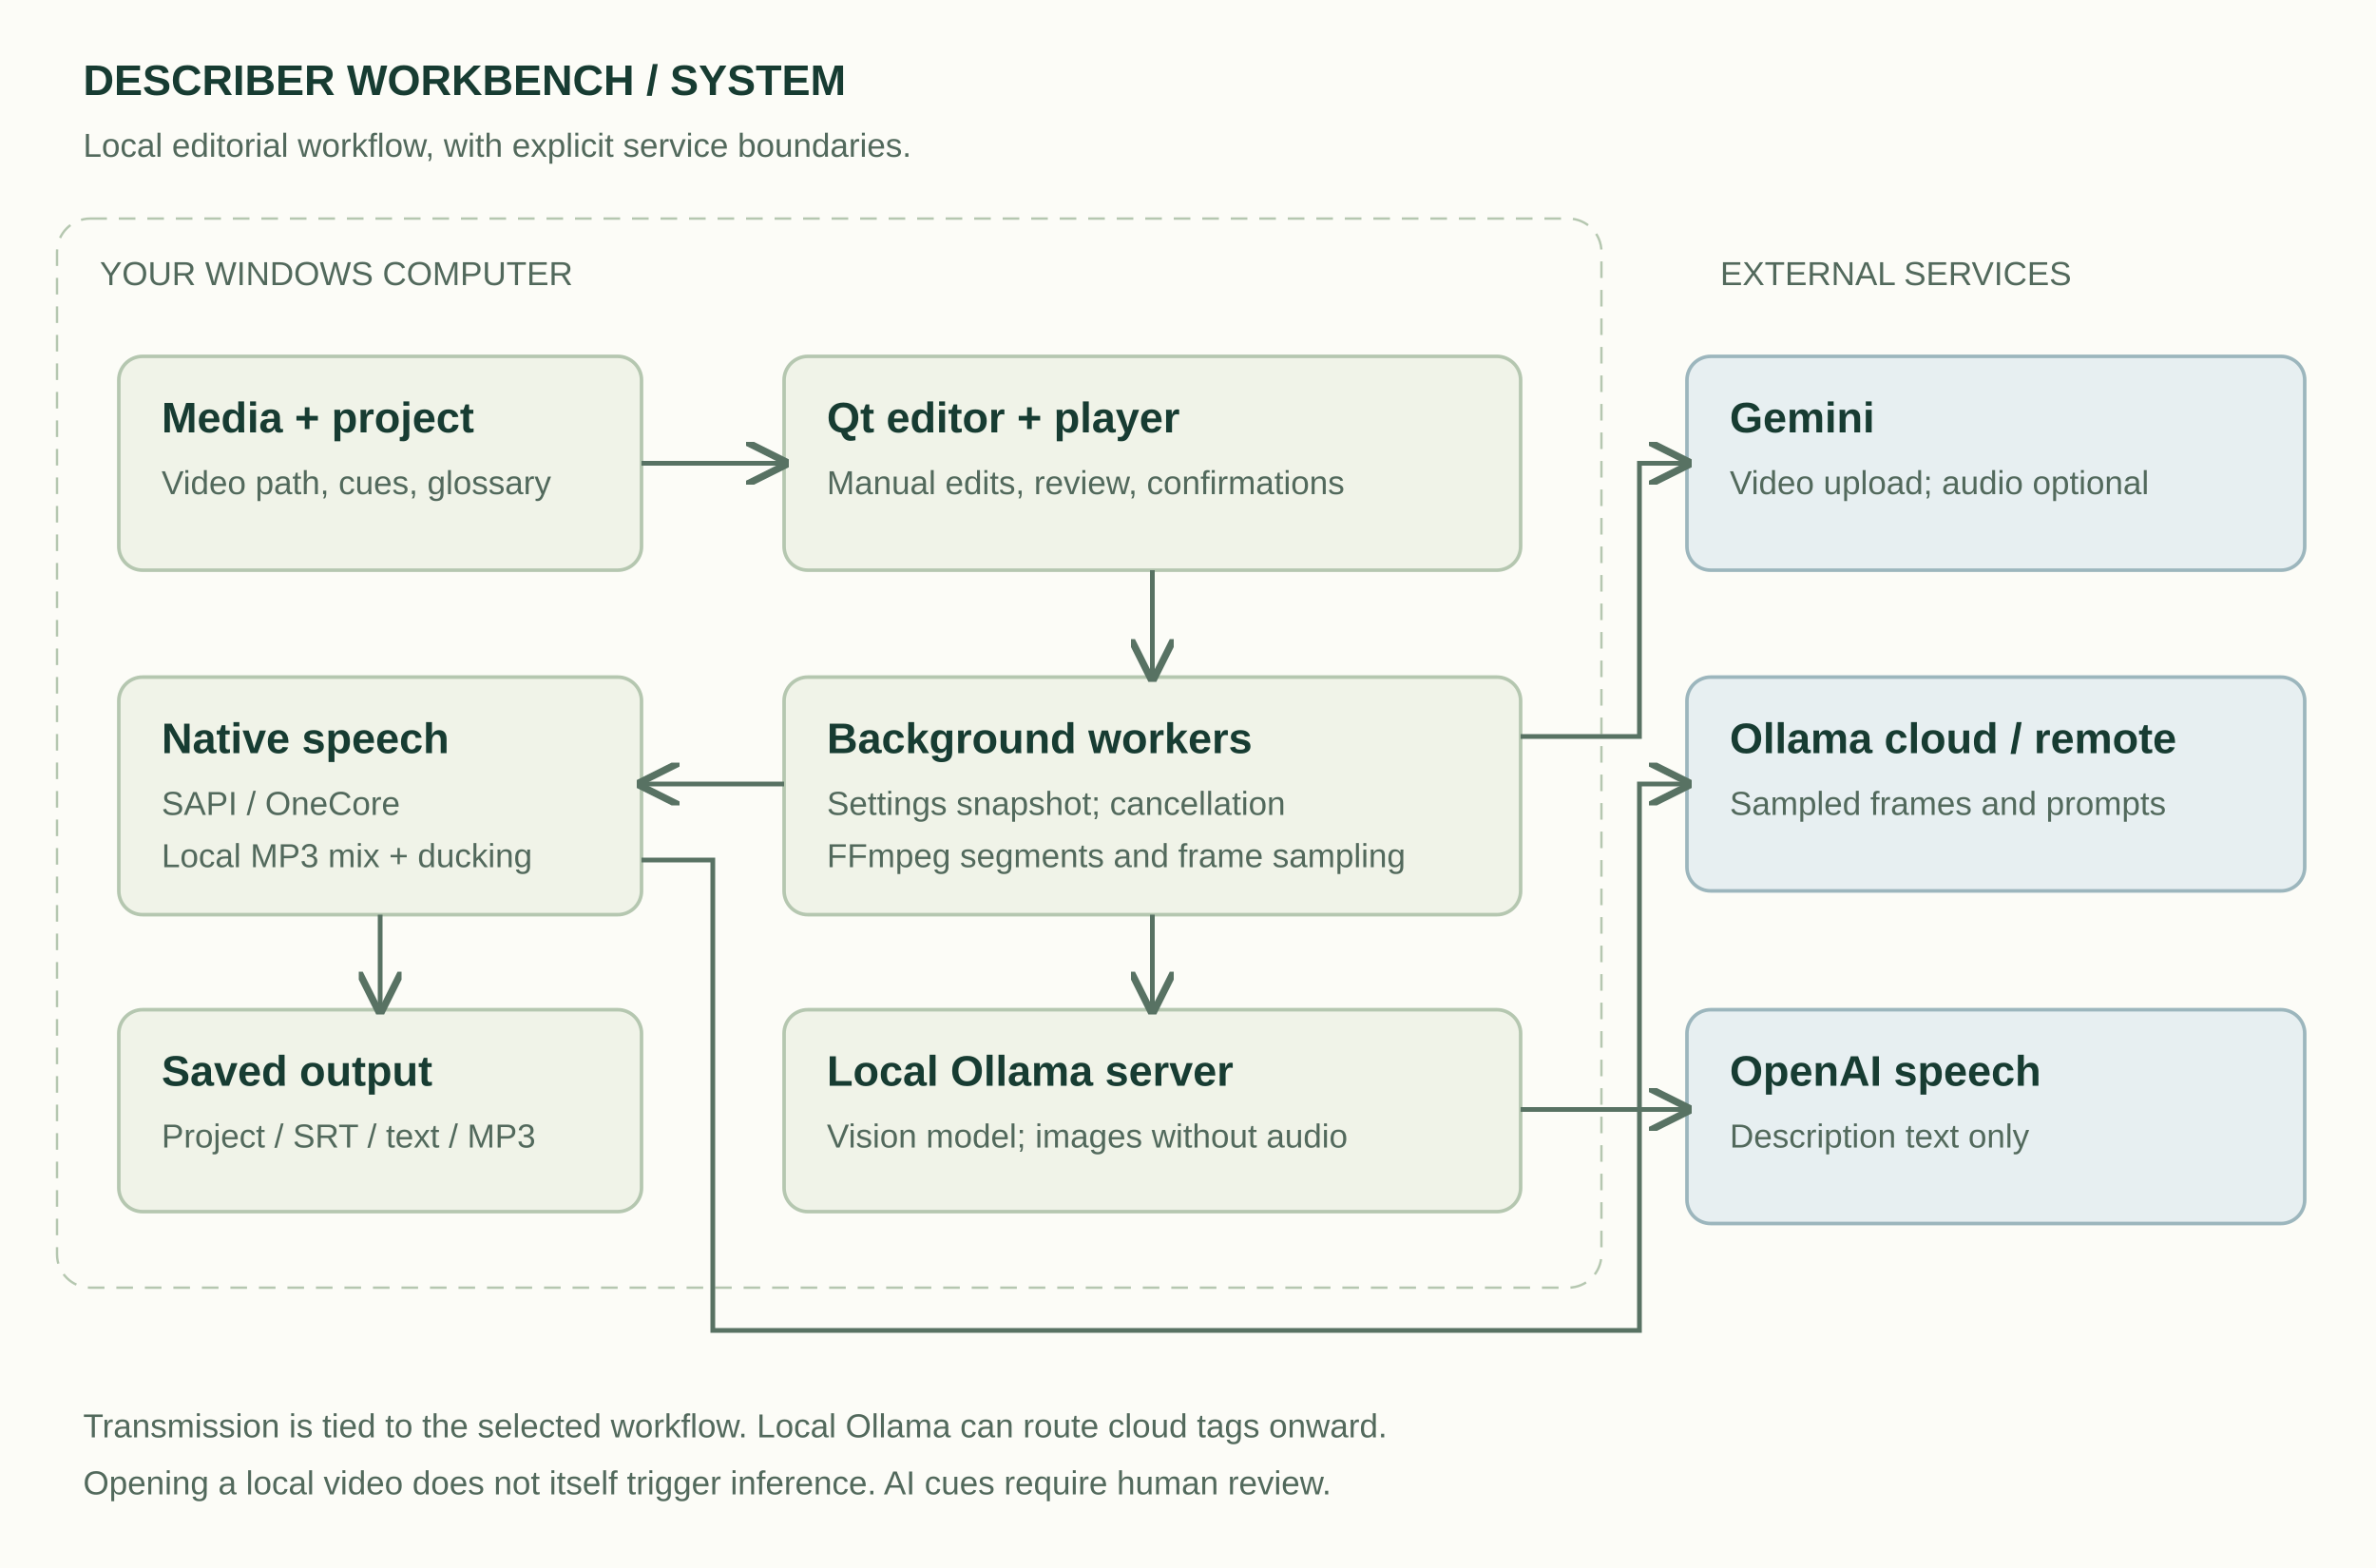
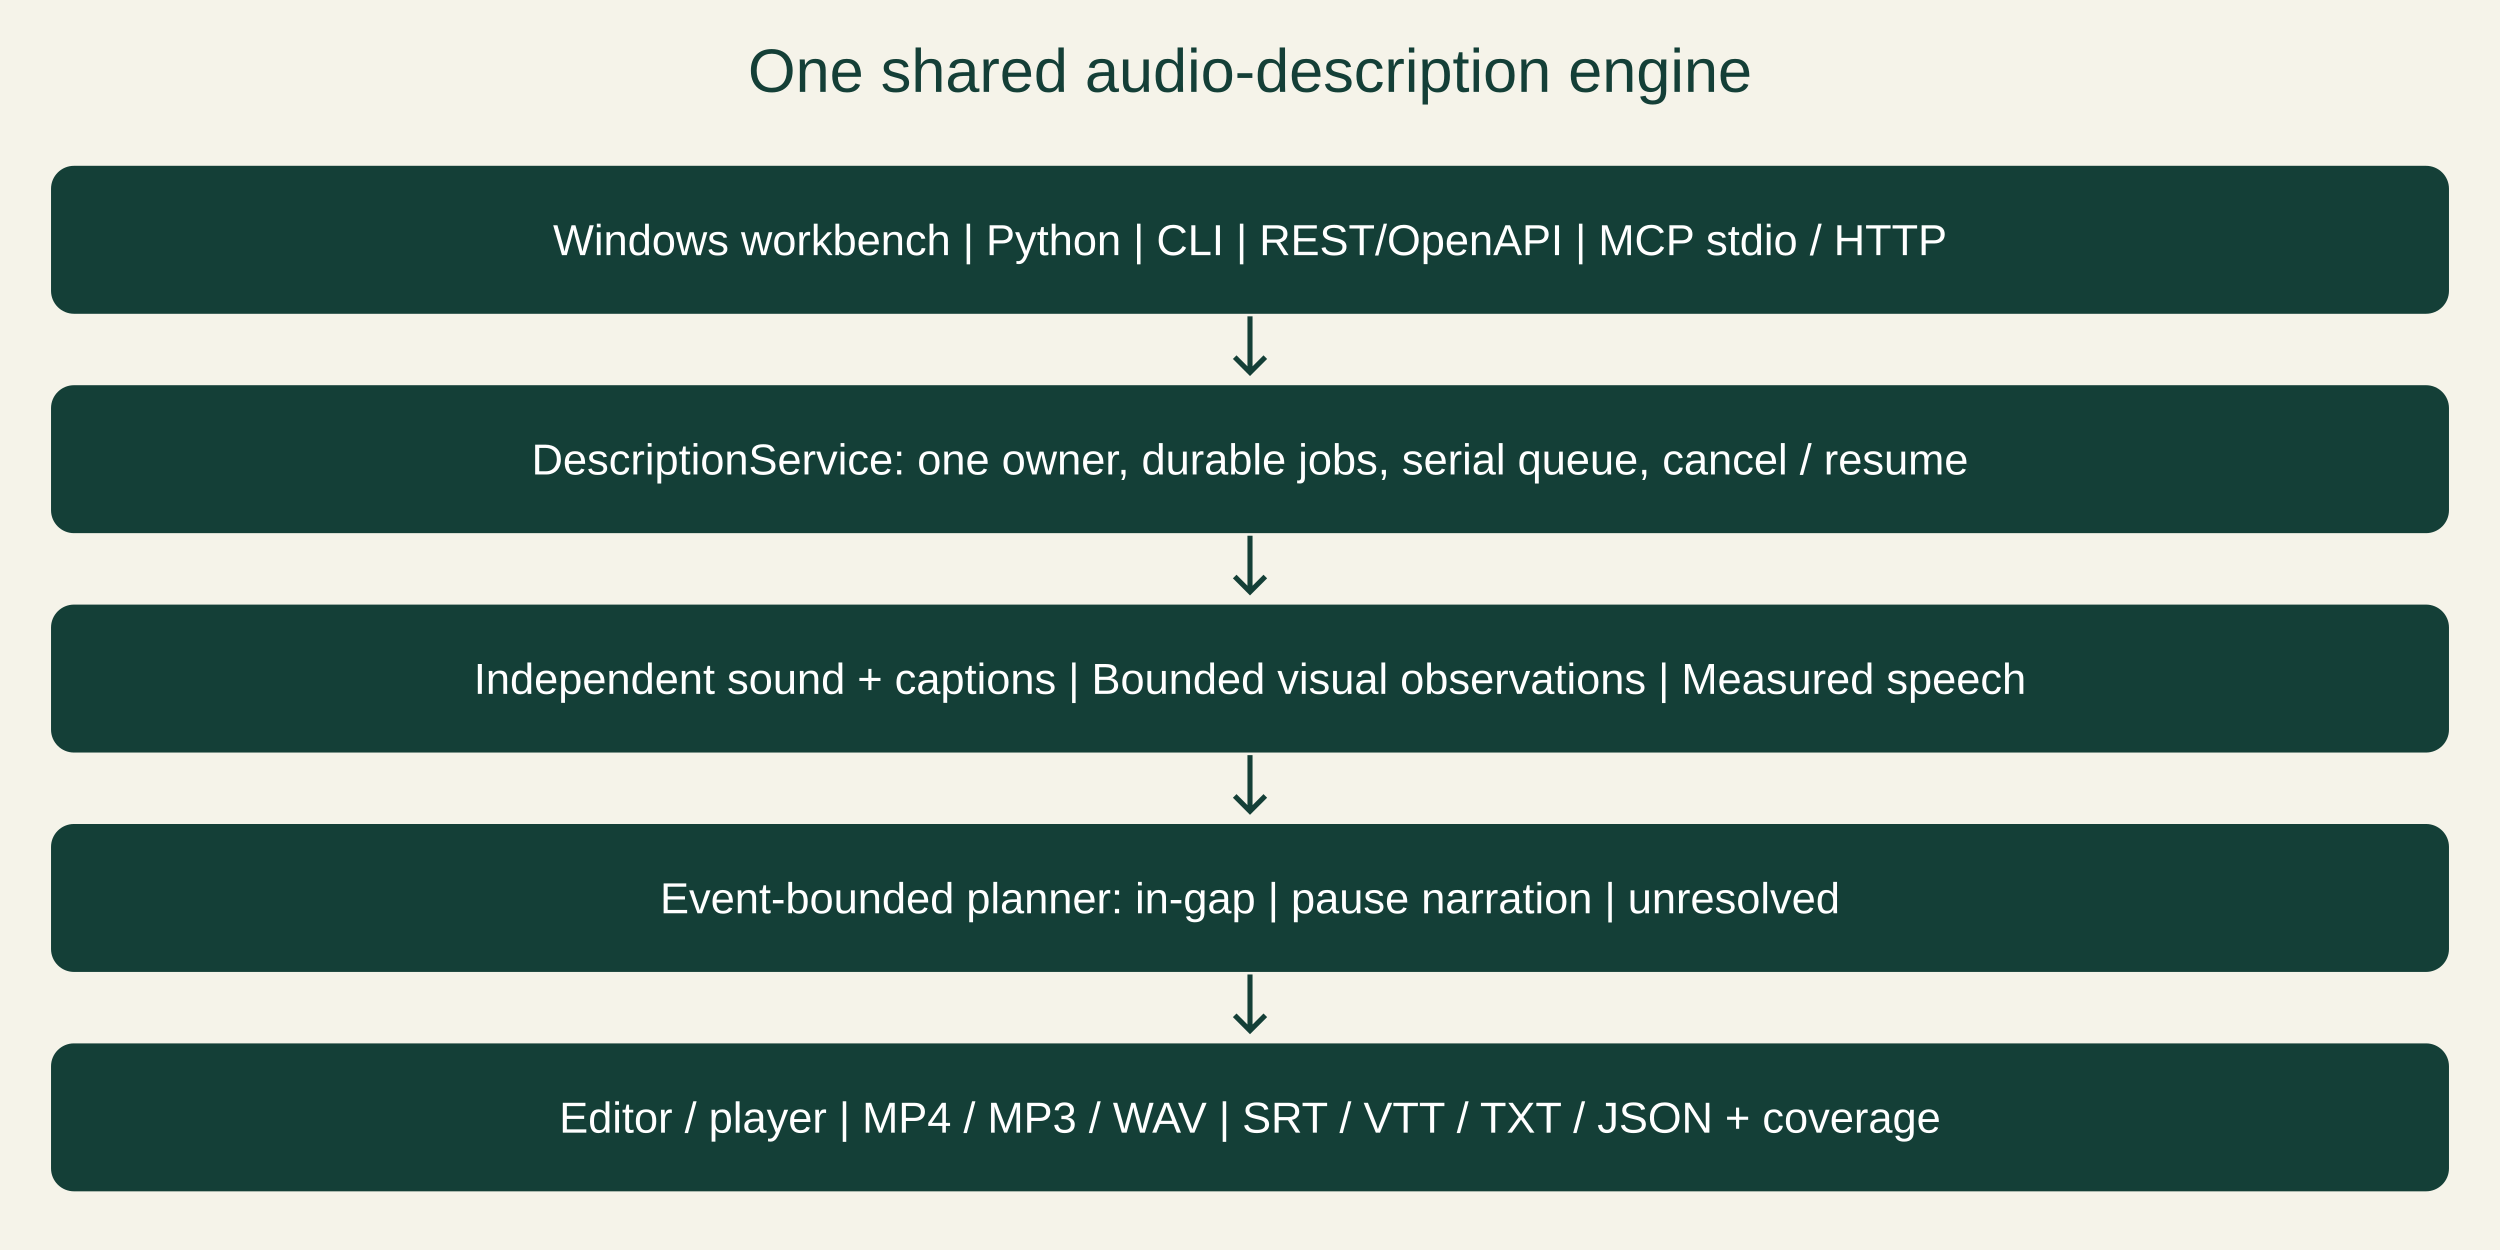
- <svg xmlns="http://www.w3.org/2000/svg" viewBox="0 0 1000 660" role="img" aria-labelledby="title desc">
-   <defs>
-     <marker id="arrow" markerWidth="9" markerHeight="9" refX="8" refY="4.5" orient="auto">
-       <path d="M0 0L9 4.5L0 9" fill="none" stroke="#587263" stroke-width="1.5" />
-     </marker>
-   </defs>
-   <style>text{font-family:Segoe UI,Arial,sans-serif;fill:#173c32}.label{font-size:18px;font-weight:600}.small{font-size:14px;fill:#52695c}.arrow{fill:none;stroke:#587263;stroke-width:2;marker-end:url(#arrow)}.box{fill:#f0f3e8;stroke:#b5c7b0;stroke-width:1.5;rx:10}.external{fill:#e7eff1;stroke:#9cb6bd;stroke-width:1.5;rx:10}</style>
-   <rect width="1000" height="660" fill="#fcfcf7" />
-   <text x="35" y="40" class="label" text-anchor="start">DESCRIBER WORKBENCH / SYSTEM</text>
-   <text x="35" y="66" class="small" text-anchor="start">Local editorial workflow, with explicit service boundaries.</text>
-   <rect x="24" y="92" width="650" height="450" rx="14" fill="none" stroke="#b5c7b0" stroke-dasharray="7 5" />
-   <text x="42" y="120" class="small" text-anchor="start">YOUR WINDOWS COMPUTER</text>
-   <rect x="50" y="150" width="220" height="90" class="box" />
-   <text x="68" y="182" class="label" text-anchor="start">Media + project</text>
-   <text x="68" y="208" class="small" text-anchor="start">Video path, cues, glossary</text>
-   <rect x="330" y="150" width="310" height="90" class="box" />
-   <text x="348" y="182" class="label" text-anchor="start">Qt editor + player</text>
-   <text x="348" y="208" class="small" text-anchor="start">Manual edits, review, confirmations</text>
-   <path d="M270 195H330" class="arrow" />
-   <rect x="330" y="285" width="310" height="100" class="box" />
-   <text x="348" y="317" class="label" text-anchor="start">Background workers</text>
-   <text x="348" y="343" class="small" text-anchor="start">Settings snapshot; cancellation</text>
-   <text x="348" y="365" class="small" text-anchor="start">FFmpeg segments and frame sampling</text>
-   <path d="M485 240V285" class="arrow" />
-   <rect x="50" y="285" width="220" height="100" class="box" />
-   <text x="68" y="317" class="label" text-anchor="start">Native speech</text>
-   <text x="68" y="343" class="small" text-anchor="start">SAPI / OneCore</text>
-   <text x="68" y="365" class="small" text-anchor="start">Local MP3 mix + ducking</text>
-   <path d="M330 330H270" class="arrow" />
-   <rect x="50" y="425" width="220" height="85" class="box" />
-   <text x="68" y="457" class="label" text-anchor="start">Saved output</text>
-   <text x="68" y="483" class="small" text-anchor="start">Project / SRT / text / MP3</text>
-   <path d="M160 385V425" class="arrow" />
-   <rect x="330" y="425" width="310" height="85" class="box" />
-   <text x="348" y="457" class="label" text-anchor="start">Local Ollama server</text>
-   <text x="348" y="483" class="small" text-anchor="start">Vision model; images without audio</text>
-   <path d="M485 385V425" class="arrow" />
-   <text x="724" y="120" class="small" text-anchor="start">EXTERNAL SERVICES</text>
-   <rect x="710" y="150" width="260" height="90" class="external" />
-   <text x="728" y="182" class="label" text-anchor="start">Gemini</text>
-   <text x="728" y="208" class="small" text-anchor="start">Video upload; audio optional</text>
-   <path d="M640 310H690V195H710" class="arrow" />
-   <rect x="710" y="285" width="260" height="90" class="external" />
-   <text x="728" y="317" class="label" text-anchor="start">Ollama cloud / remote</text>
-   <text x="728" y="343" class="small" text-anchor="start">Sampled frames and prompts</text>
-   <path d="M640 467H690V330H710" class="arrow" />
-   <rect x="710" y="425" width="260" height="90" class="external" />
-   <text x="728" y="457" class="label" text-anchor="start">OpenAI speech</text>
-   <text x="728" y="483" class="small" text-anchor="start">Description text only</text>
-   <path d="M270 362H300V560H690V467H710" class="arrow" />
-   <text x="35" y="605" class="small" text-anchor="start">Transmission is tied to the selected workflow. Local Ollama can route cloud tags onward.</text>
-   <text x="35" y="629" class="small" text-anchor="start">Opening a local video does not itself trigger inference. AI cues require human review.</text>
+ <svg xmlns="http://www.w3.org/2000/svg" viewBox="0 0 980 490" role="img" aria-labelledby="title desc">
+   <rect width="980" height="490" fill="#f5f3e9" />
+   <g font-family="Arial, sans-serif">
+     <text x="490" y="36" text-anchor="middle" font-size="24" fill="#143f37">One shared audio-description engine</text>
+     <rect x="20" y="65" width="940" height="58" rx="9" fill="#143f37" />
+     <text x="490" y="100" text-anchor="middle" fill="white" font-size="17">Windows workbench | Python | CLI | REST/OpenAPI | MCP stdio / HTTP</text>
+     <path d="M490 124v22m-6-6 6 6 6-6" fill="none" stroke="#143f37" stroke-width="2" />
+     <rect x="20" y="151" width="940" height="58" rx="9" fill="#143f37" />
+     <text x="490" y="186" text-anchor="middle" fill="white" font-size="17">DescriptionService: one owner, durable jobs, serial queue, cancel / resume</text>
+     <path d="M490 210v22m-6-6 6 6 6-6" fill="none" stroke="#143f37" stroke-width="2" />
+     <rect x="20" y="237" width="940" height="58" rx="9" fill="#143f37" />
+     <text x="490" y="272" text-anchor="middle" fill="white" font-size="17">Independent sound + captions | Bounded visual observations | Measured speech</text>
+     <path d="M490 296v22m-6-6 6 6 6-6" fill="none" stroke="#143f37" stroke-width="2" />
+     <rect x="20" y="323" width="940" height="58" rx="9" fill="#143f37" />
+     <text x="490" y="358" text-anchor="middle" fill="white" font-size="17">Event-bounded planner: in-gap | pause narration | unresolved</text>
+     <path d="M490 382v22m-6-6 6 6 6-6" fill="none" stroke="#143f37" stroke-width="2" />
+     <rect x="20" y="409" width="940" height="58" rx="9" fill="#143f37" />
+     <text x="490" y="444" text-anchor="middle" fill="white" font-size="17">Editor / player | MP4 / MP3 / WAV | SRT / VTT / TXT / JSON + coverage</text>
+   </g>
</svg>
